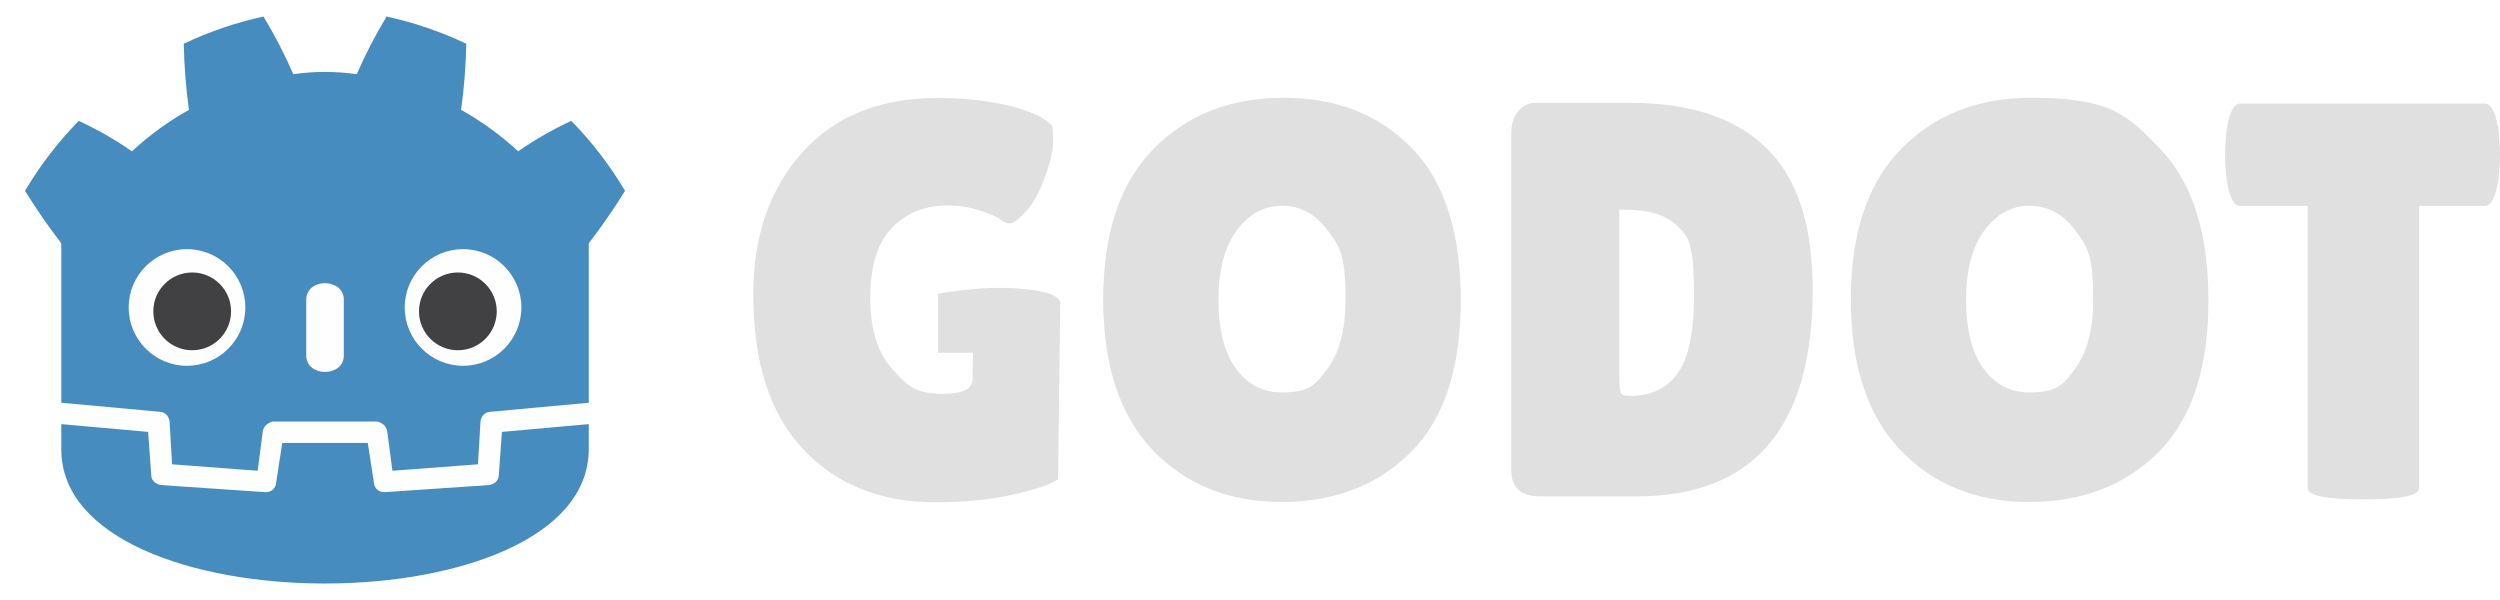
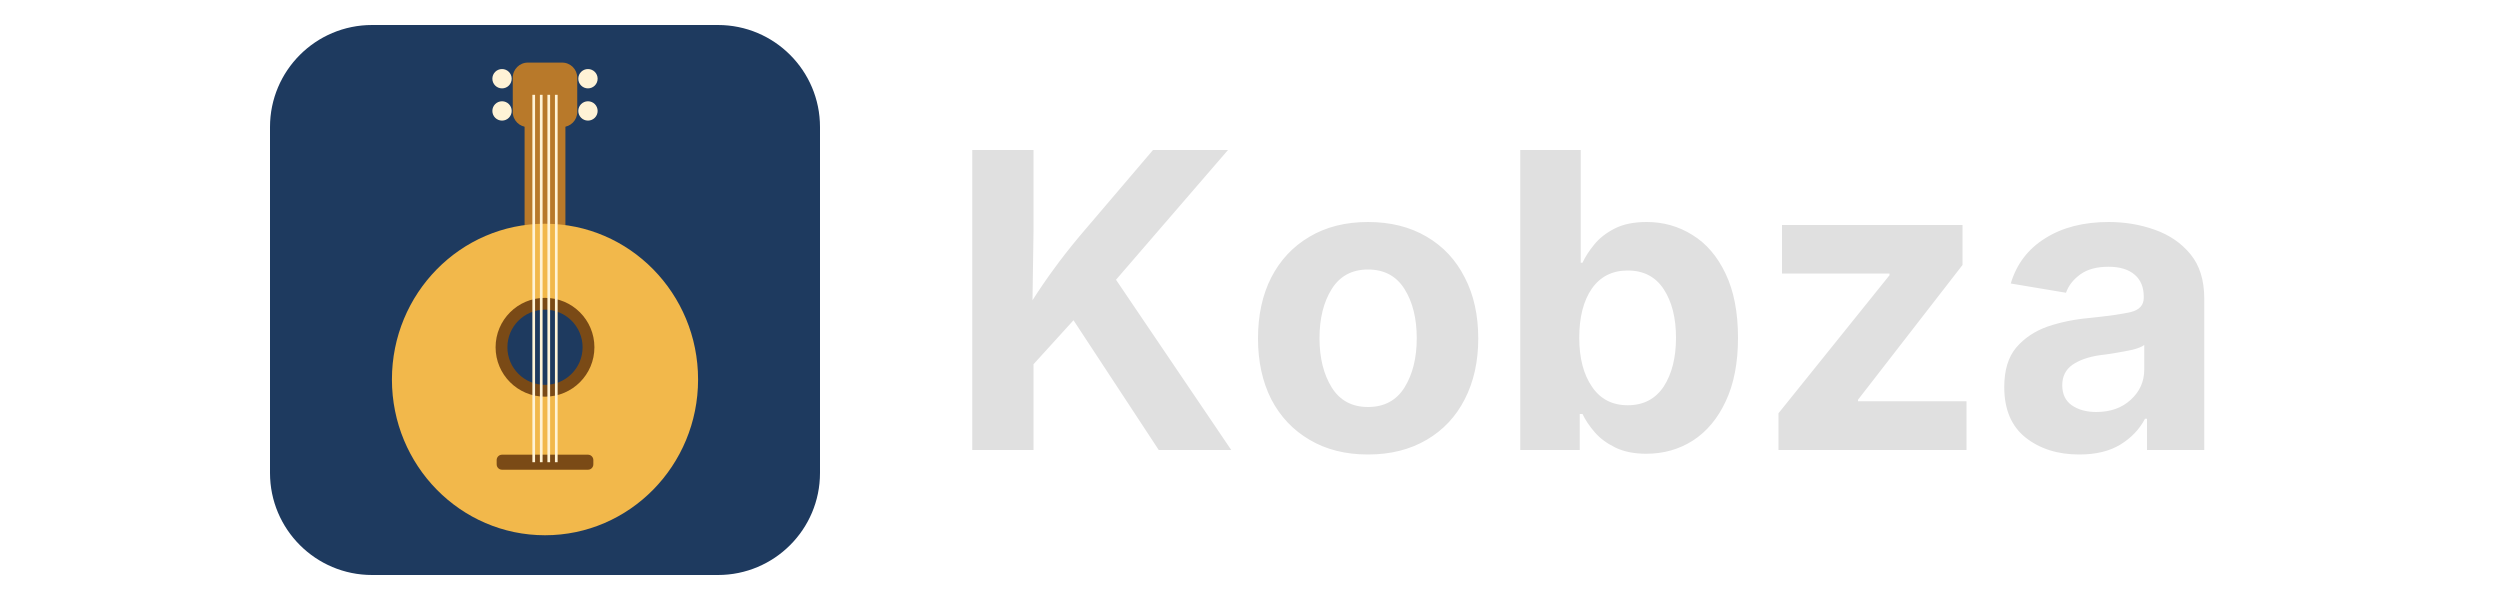
- <svg xmlns="http://www.w3.org/2000/svg" width="100" height="24" stroke-linejoin="round">
-   <path fill="#e0e0e0" d="M40.122 11.514c-1.211-.019-2.597.234-2.597.234v2.364h1.393l-.015 1.052q0 .587-1.159.587c-1.159 0-1.454-.328-2.045-.979q-.89-.98-.889-2.867 0-1.89.865-2.79.866-.899 2.261-.899c.411.003.821.067 1.214.191q.63.192.844.358.212.172.405.17.19 0 .616-.45.43-.45.767-1.359c.224-.61.337-1.076.337-1.407a6 6 0 0 0-.023-.674q-.47-.517-1.744-.821-1.268-.305-2.844-.304-3.463 0-5.419 2.181-1.957 2.182-1.957 5.668 0 4.094 2.001 6.207 2.002 2.114 5.263 2.113 1.754 0 3.114-.303 1.361-.303 1.811-.619l.09-7.038c0-.408-1.079-.594-2.289-.615M51.279 8.23q-1.078 0-1.81.989-.73.99-.731 2.776 0 1.79.698 2.745.697.957 1.832.957c1.135 0 1.372-.323 1.844-.969q.709-.966.709-2.766c0-1.8-.244-2.122-.731-2.767q-.73-.965-1.811-.965m-.011 11.85q-3.16 0-5.15-2.067-1.989-2.07-1.989-6.039 0-3.97 2.011-6.017 2.014-2.046 5.196-2.046 3.183-.001 5.138 2.014 1.958 2.013 1.957 6.094t-2.001 6.073q-2.002 1.988-5.162 1.988M64.77 8.386v6.727q0 .47.068.595c.068.125.18.124.404.124q1.238 0 1.879-.923.641-.921.64-3.069c-.001-2.148-.222-2.366-.663-2.799q-.664-.654-2.103-.655zm-4.317 10.436V5.33q0-.563.282-.891a.92.92 0 0 1 .73-.326h3.756q3.575 0 5.429 1.801 1.857 1.798 1.857 5.666 0 8.276-7.063 8.276h-3.845q-1.146 0-1.147-1.034M81.186 8.23q-1.08 0-1.812.989-.73.99-.73 2.776 0 1.79.697 2.745.697.957 1.833.957c1.136 0 1.372-.323 1.844-.969q.709-.966.709-2.766c0-1.8-.244-2.122-.731-2.767q-.73-.965-1.81-.965m-.012 11.85q-3.16 0-5.15-2.067-1.99-2.07-1.99-6.039 0-3.97 2.012-6.017 2.014-2.046 5.196-2.046c3.182 0 3.834.67 5.138 2.014q1.957 2.013 1.957 6.094t-2.002 6.073q-2.001 1.988-5.161 1.988m15.587-.552q0 .448-2.226.449-2.227-.001-2.228-.449V8.238h-2.698q-.382 0-.539-1.036a7 7 0 0 1-.066-1.011q0-.517.065-1.012c.105-.688.285-1.036.54-1.036h9.783q.382.001.541 1.036a7.7 7.7 0 0 1 0 2.023q-.16 1.036-.541 1.036h-2.631z" />
-   <g fill="#fefefe" transform="translate(-.27 -1.335)scale(.02592)">
-     <path d="M105 673v33q407 354 814 0v-33z" />
-     <path fill="#478cbf" d="m105 673 152 14q12 1 15 14l4 67 132 10 8-61q2-11 15-15h162q13 4 15 15l8 61 132-10 4-67q3-13 15-14l152-14V427q30-39 56-81-35-59-83-108-43 20-82 47-40-37-88-64 7-51 8-102-59-28-123-42-26 43-46 89-49-7-98 0-20-46-46-89-64 14-123 42 1 51 8 102-48 27-88 64-39-27-82-47-48 49-83 108 26 42 56 81zm0 33v39c0 276 813 276 814 0v-39l-134 12-5 69q-2 10-14 13l-162 11q-12 0-16-11l-10-65H446l-10 65q-4 11-16 11l-162-11q-12-3-14-13l-5-69z" />
-     <path d="M483 600c0 34 58 34 58 0v-86c0-34-58-34-58 0z" />
-     <circle cx="725" cy="526" r="90" />
-     <circle cx="299" cy="526" r="90" />
+ <svg xmlns="http://www.w3.org/2000/svg" width="100" height="24">
+   <g transform="translate(10.8 1)scale(0.0214844)">
+     <rect width="1024" height="1024" rx="190" fill="#1e3a5f" />
+     <rect x="452" y="70" width="120" height="120" rx="28" fill="#b8792a" />
+     <circle cx="432" cy="100" r="18" fill="#fff3d6" />
+     <circle cx="432" cy="160" r="18" fill="#fff3d6" />
+     <circle cx="592" cy="100" r="18" fill="#fff3d6" />
+     <circle cx="592" cy="160" r="18" fill="#fff3d6" />
+     <rect x="474" y="170" width="76" height="350" fill="#b8792a" />
+     <ellipse cx="512" cy="660" rx="285" ry="290" fill="#f2b84b" />
+     <circle cx="512" cy="600" r="92" fill="#7a4a16" />
+     <circle cx="512" cy="600" r="70" fill="#1e3a5f" />
+     <rect x="422" y="800" width="180" height="28" rx="10" fill="#7a4a16" />
+     <path stroke="#fff3d6" stroke-width="5" d="M491 130V814 M505 130V814 M519 130V814 M533 130V814" />
  </g>
-   <g fill="#414042" transform="translate(-.27 -1.335)scale(.02592)">
-     <circle cx="307" cy="532" r="60" />
-     <circle cx="717" cy="532" r="60" />
-   </g>
+   <path fill="#e0e0e0" d="M38.89 18V6H41.34V9.28L41.3 12.01Q41.7 11.38 42.14 10.78Q42.58 10.17 43.18 9.45L46.12 6H49.12L44.64 11.19L49.25 18H46.35L42.94 12.81L41.34 14.57V18ZM54.72 18.18Q53.37 18.18 52.38 17.59Q51.39 17.01 50.85 15.97Q50.32 14.92 50.32 13.54Q50.32 12.14 50.85 11.1Q51.39 10.05 52.38 9.47Q53.37 8.88 54.72 8.88Q56.07 8.88 57.07 9.47Q58.06 10.05 58.59 11.1Q59.13 12.14 59.13 13.54Q59.13 14.92 58.59 15.97Q58.06 17.01 57.07 17.59Q56.07 18.18 54.72 18.18ZM54.72 16.28Q55.69 16.28 56.18 15.5Q56.67 14.71 56.67 13.53Q56.67 12.34 56.18 11.56Q55.69 10.78 54.72 10.78Q53.76 10.78 53.27 11.56Q52.78 12.34 52.78 13.53Q52.78 14.71 53.27 15.5Q53.76 16.28 54.72 16.28ZM65.85 18.15Q65.12 18.15 64.61 17.9Q64.1 17.65 63.79 17.29Q63.47 16.92 63.3 16.56H63.19V18H60.81V6H63.23V10.51H63.3Q63.46 10.16 63.77 9.78Q64.08 9.4 64.59 9.14Q65.1 8.88 65.87 8.88Q66.87 8.88 67.7 9.4Q68.53 9.91 69.02 10.94Q69.52 11.98 69.52 13.51Q69.52 15.01 69.03 16.05Q68.55 17.08 67.72 17.62Q66.89 18.15 65.85 18.15ZM65.11 16.21Q66.05 16.21 66.55 15.46Q67.04 14.7 67.04 13.51Q67.04 12.32 66.55 11.57Q66.06 10.82 65.11 10.82Q64.18 10.82 63.67 11.55Q63.17 12.28 63.17 13.51Q63.17 14.73 63.68 15.47Q64.18 16.21 65.11 16.21ZM71.14 18V16.53L75.58 11.01V10.94H71.28V9H78.5V10.6L74.32 15.99V16.05H78.66V18ZM83.17 18.18Q81.88 18.18 81.02 17.5Q80.17 16.82 80.17 15.48Q80.17 14.47 80.65 13.9Q81.14 13.33 81.91 13.06Q82.68 12.8 83.57 12.72Q84.73 12.6 85.24 12.48Q85.75 12.35 85.75 11.91V11.87Q85.75 11.3 85.39 10.99Q85.02 10.67 84.34 10.67Q83.64 10.67 83.22 10.97Q82.79 11.28 82.64 11.71L80.43 11.34Q80.78 10.17 81.81 9.53Q82.84 8.88 84.35 8.88Q85.32 8.88 86.19 9.19Q87.07 9.5 87.62 10.17Q88.17 10.84 88.17 11.94V18H85.88V16.75H85.8Q85.47 17.38 84.82 17.78Q84.17 18.18 83.17 18.18ZM83.85 16.48Q84.7 16.48 85.23 15.99Q85.77 15.5 85.77 14.78V13.8Q85.62 13.91 85.3 13.99Q84.97 14.06 84.61 14.12Q84.25 14.18 83.98 14.21Q83.31 14.31 82.9 14.59Q82.49 14.88 82.49 15.41Q82.49 15.94 82.87 16.21Q83.26 16.48 83.85 16.48Z" />
</svg>
